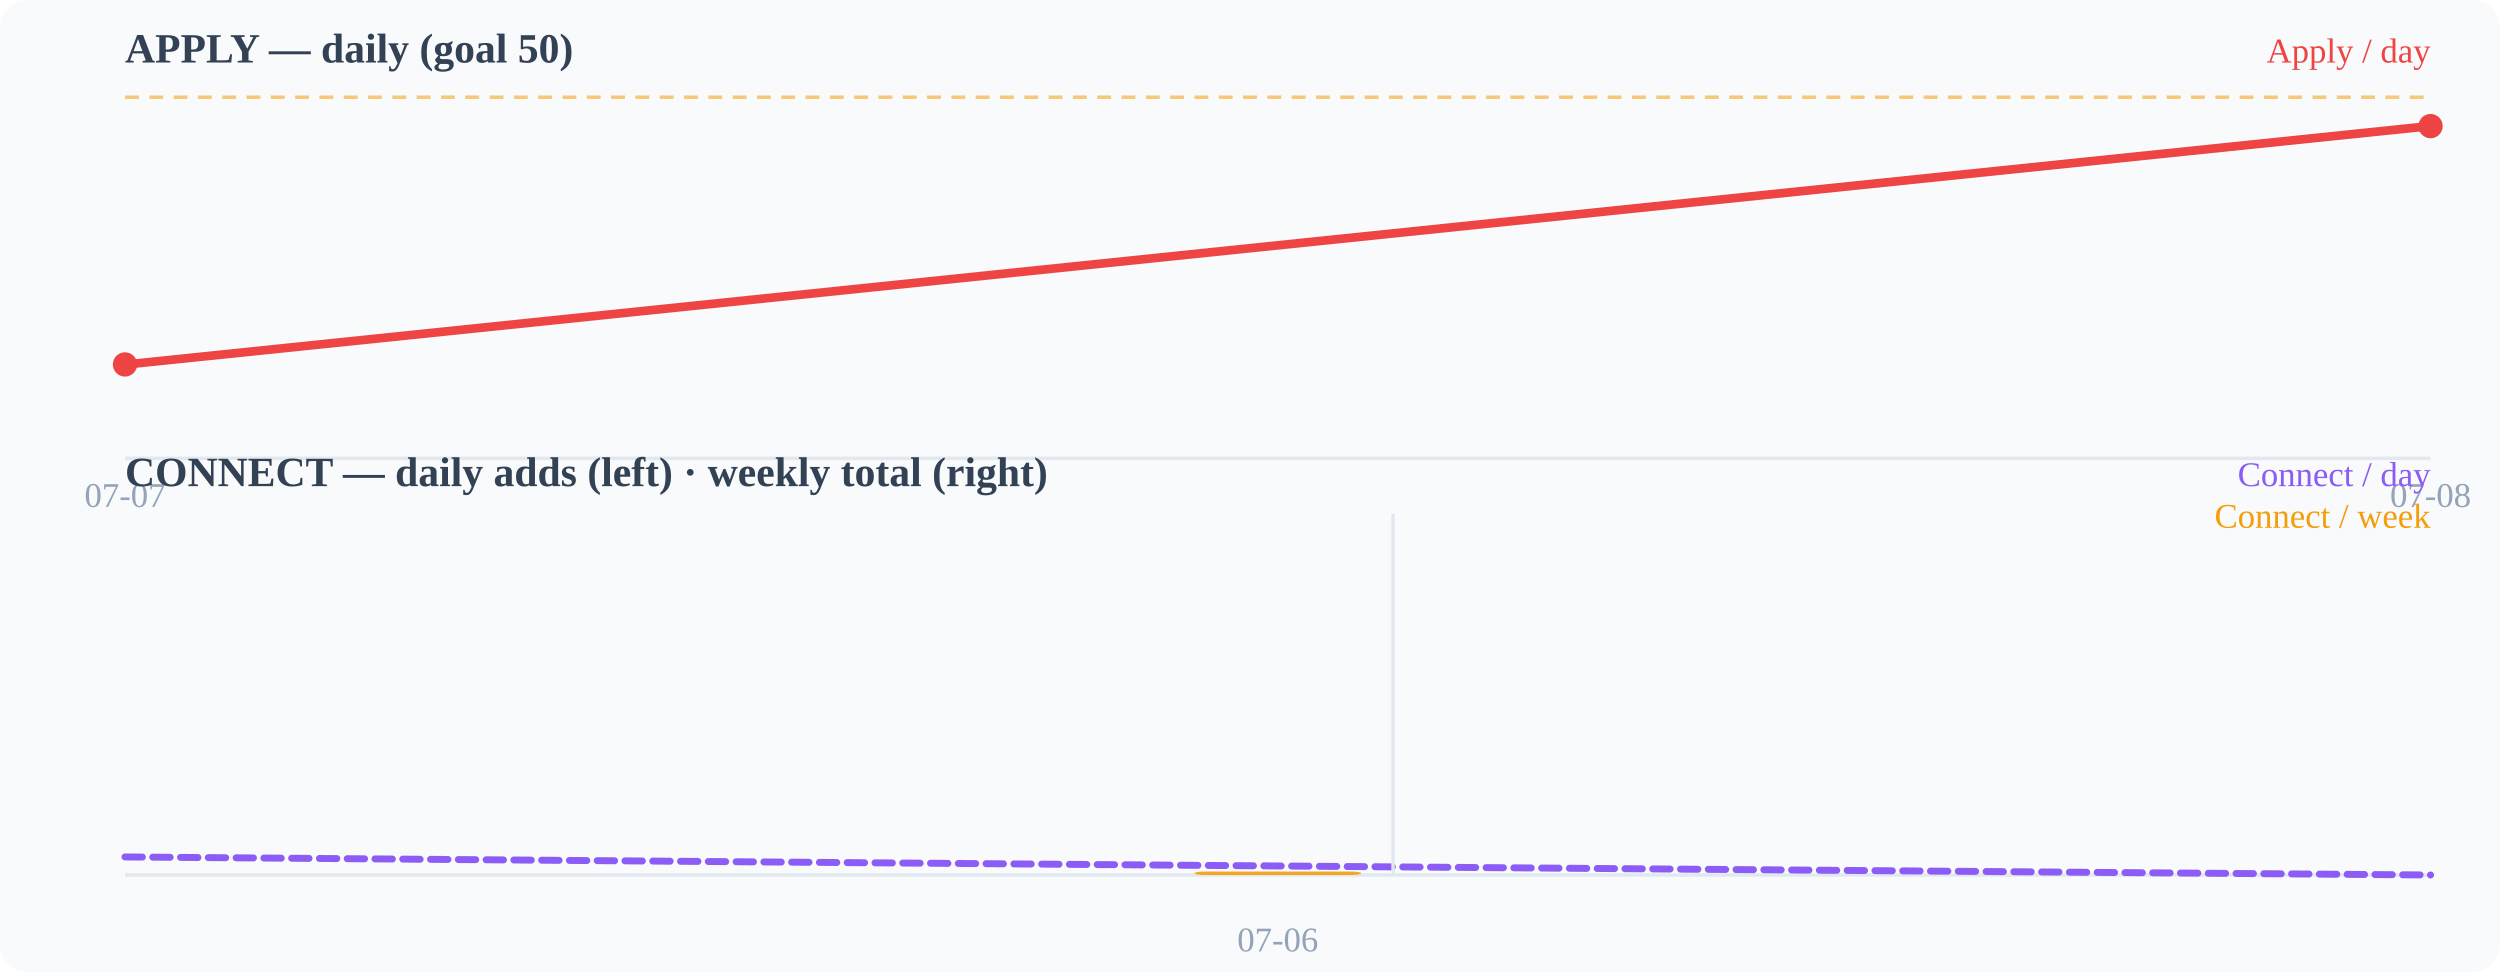
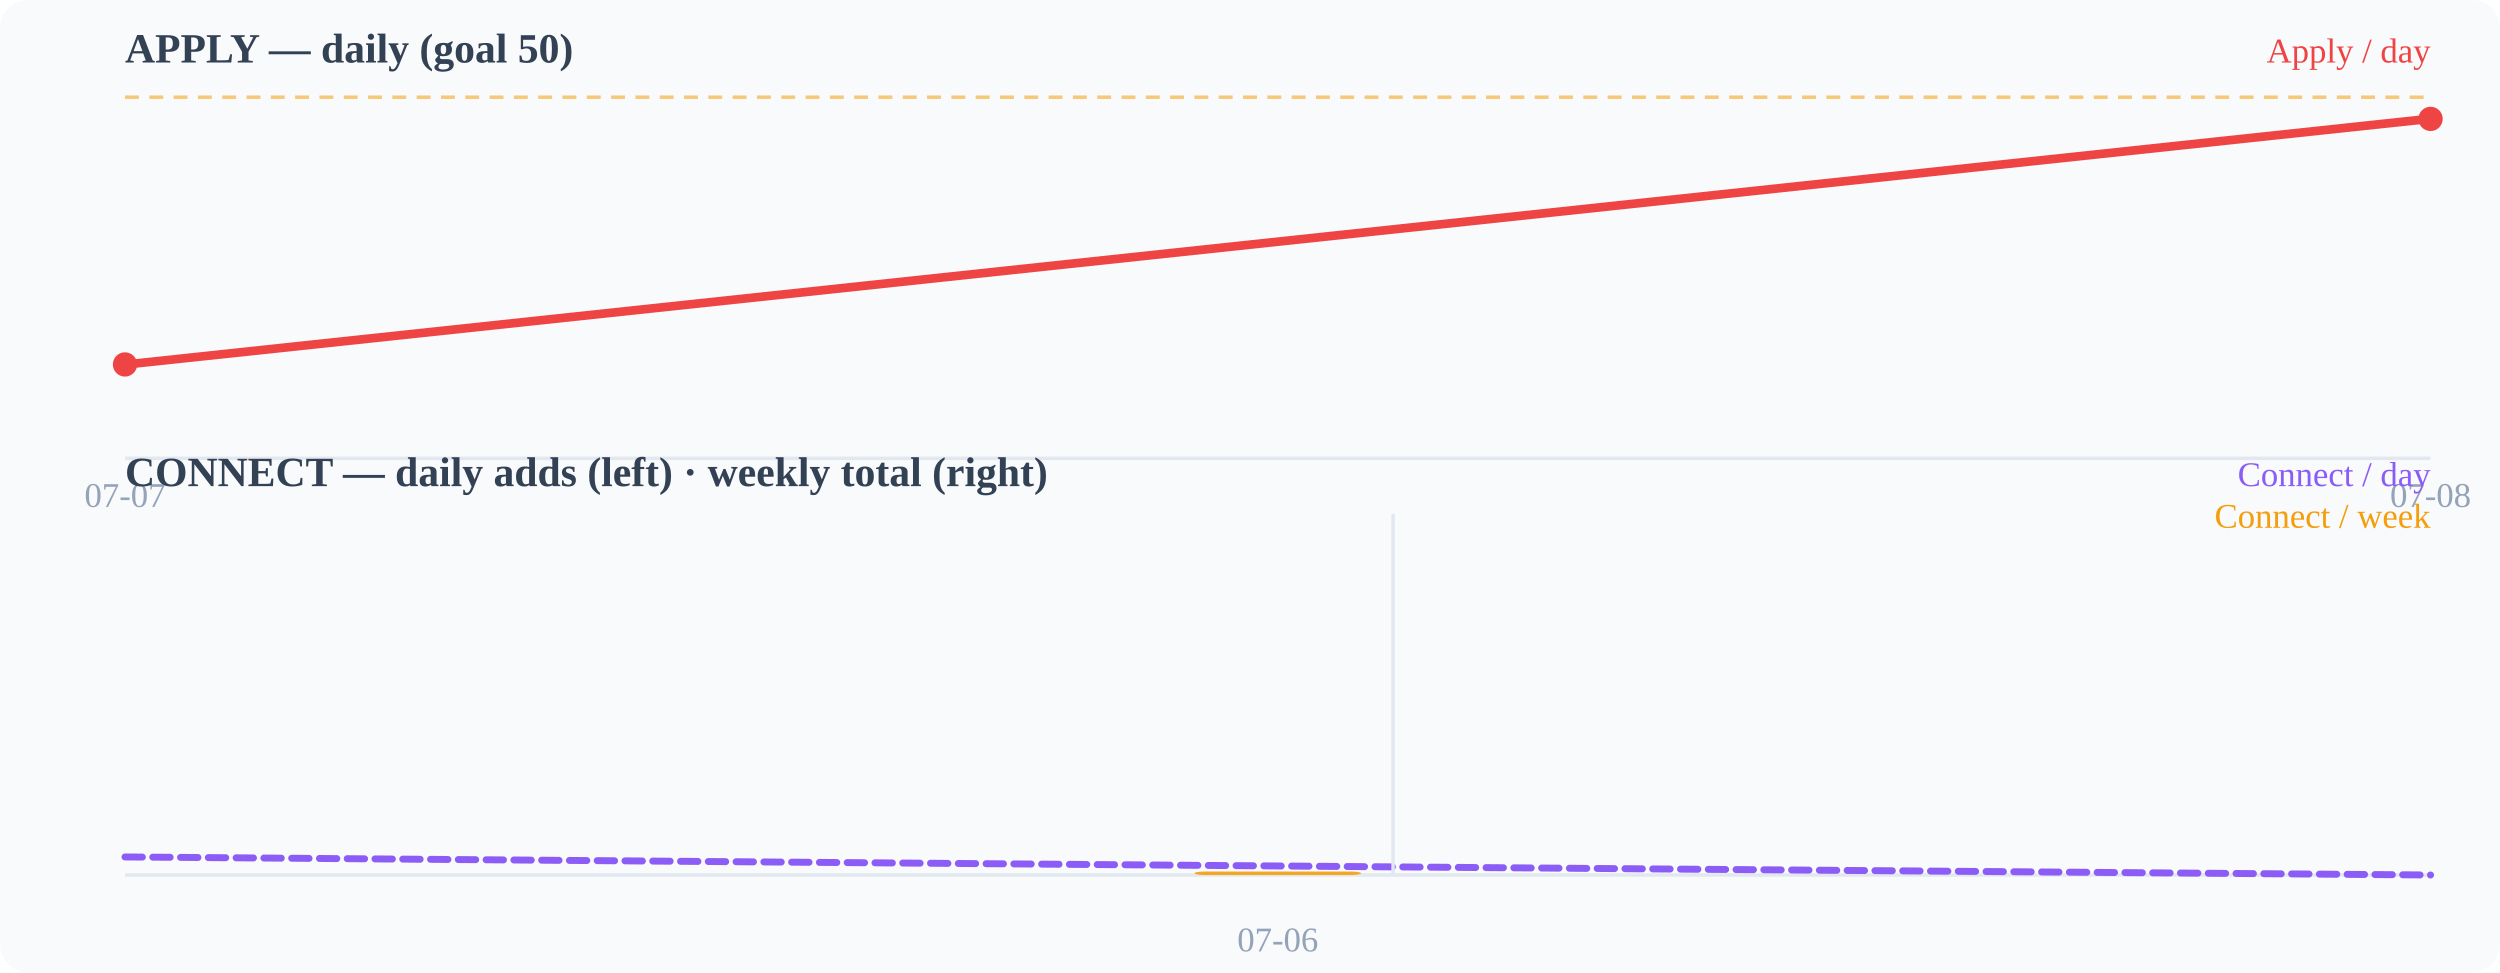
<svg xmlns="http://www.w3.org/2000/svg" width="720" height="280" viewBox="0 0 720 280">
  <rect width="720" height="280" fill="#f8fafc" rx="8" />
  <text x="36" y="18" font-size="12" font-weight="600" fill="#334155">APPLY — daily (goal 50)</text>
  <line x1="36" y1="132" x2="700" y2="132" stroke="#e2e8f0" stroke-width="1" />
  <line x1="36" y1="28.0" x2="700" y2="28.0" stroke="#f59e0b" stroke-width="1" stroke-dasharray="4 3" opacity="0.55" />
-   <polyline points="36.0,105.0 700.0,36.3" fill="none" stroke="#ef4444" stroke-width="2.5" stroke-linecap="round" stroke-linejoin="round" />
+   <polyline points="36.0,105.0 700.0,34.2" fill="none" stroke="#ef4444" stroke-width="2.5" stroke-linecap="round" stroke-linejoin="round" />
  <circle cx="36" cy="104.96" r="3.5" fill="#ef4444" />
-   <circle cx="700" cy="36.32" r="3.5" fill="#ef4444" />
+   <circle cx="700" cy="34.24" r="3.5" fill="#ef4444" />
  <text x="36" y="146" font-size="10" fill="#94a3b8" text-anchor="middle">07-07</text>
  <text x="700" y="146" font-size="10" fill="#94a3b8" text-anchor="middle">07-08</text>
  <text x="36" y="140" font-size="12" font-weight="600" fill="#334155">CONNECT — daily adds (left) · weekly total (right)</text>
  <line x1="36" y1="252" x2="700" y2="252" stroke="#e2e8f0" stroke-width="1" />
  <polyline points="36.0,246.8 700.0,252.0" fill="none" stroke="#8b5cf6" stroke-width="2" stroke-linecap="round" stroke-linejoin="round" stroke-dasharray="5 3" />
  <rect x="344.0" y="251.0" width="48" height="1.0" rx="3" fill="#f59e0b" opacity="0.9" />
  <line x1="401.2" y1="148" x2="401.2" y2="252" stroke="#e2e8f0" stroke-width="1" />
  <text x="368" y="274" font-size="10" fill="#94a3b8" text-anchor="middle">07-06</text>
  <text x="700" y="18" font-size="10" fill="#ef4444" text-anchor="end">Apply / day</text>
  <text x="700" y="140" font-size="10" fill="#8b5cf6" text-anchor="end">Connect / day</text>
  <text x="700" y="152" font-size="10" fill="#f59e0b" text-anchor="end">Connect / week</text>
</svg>
